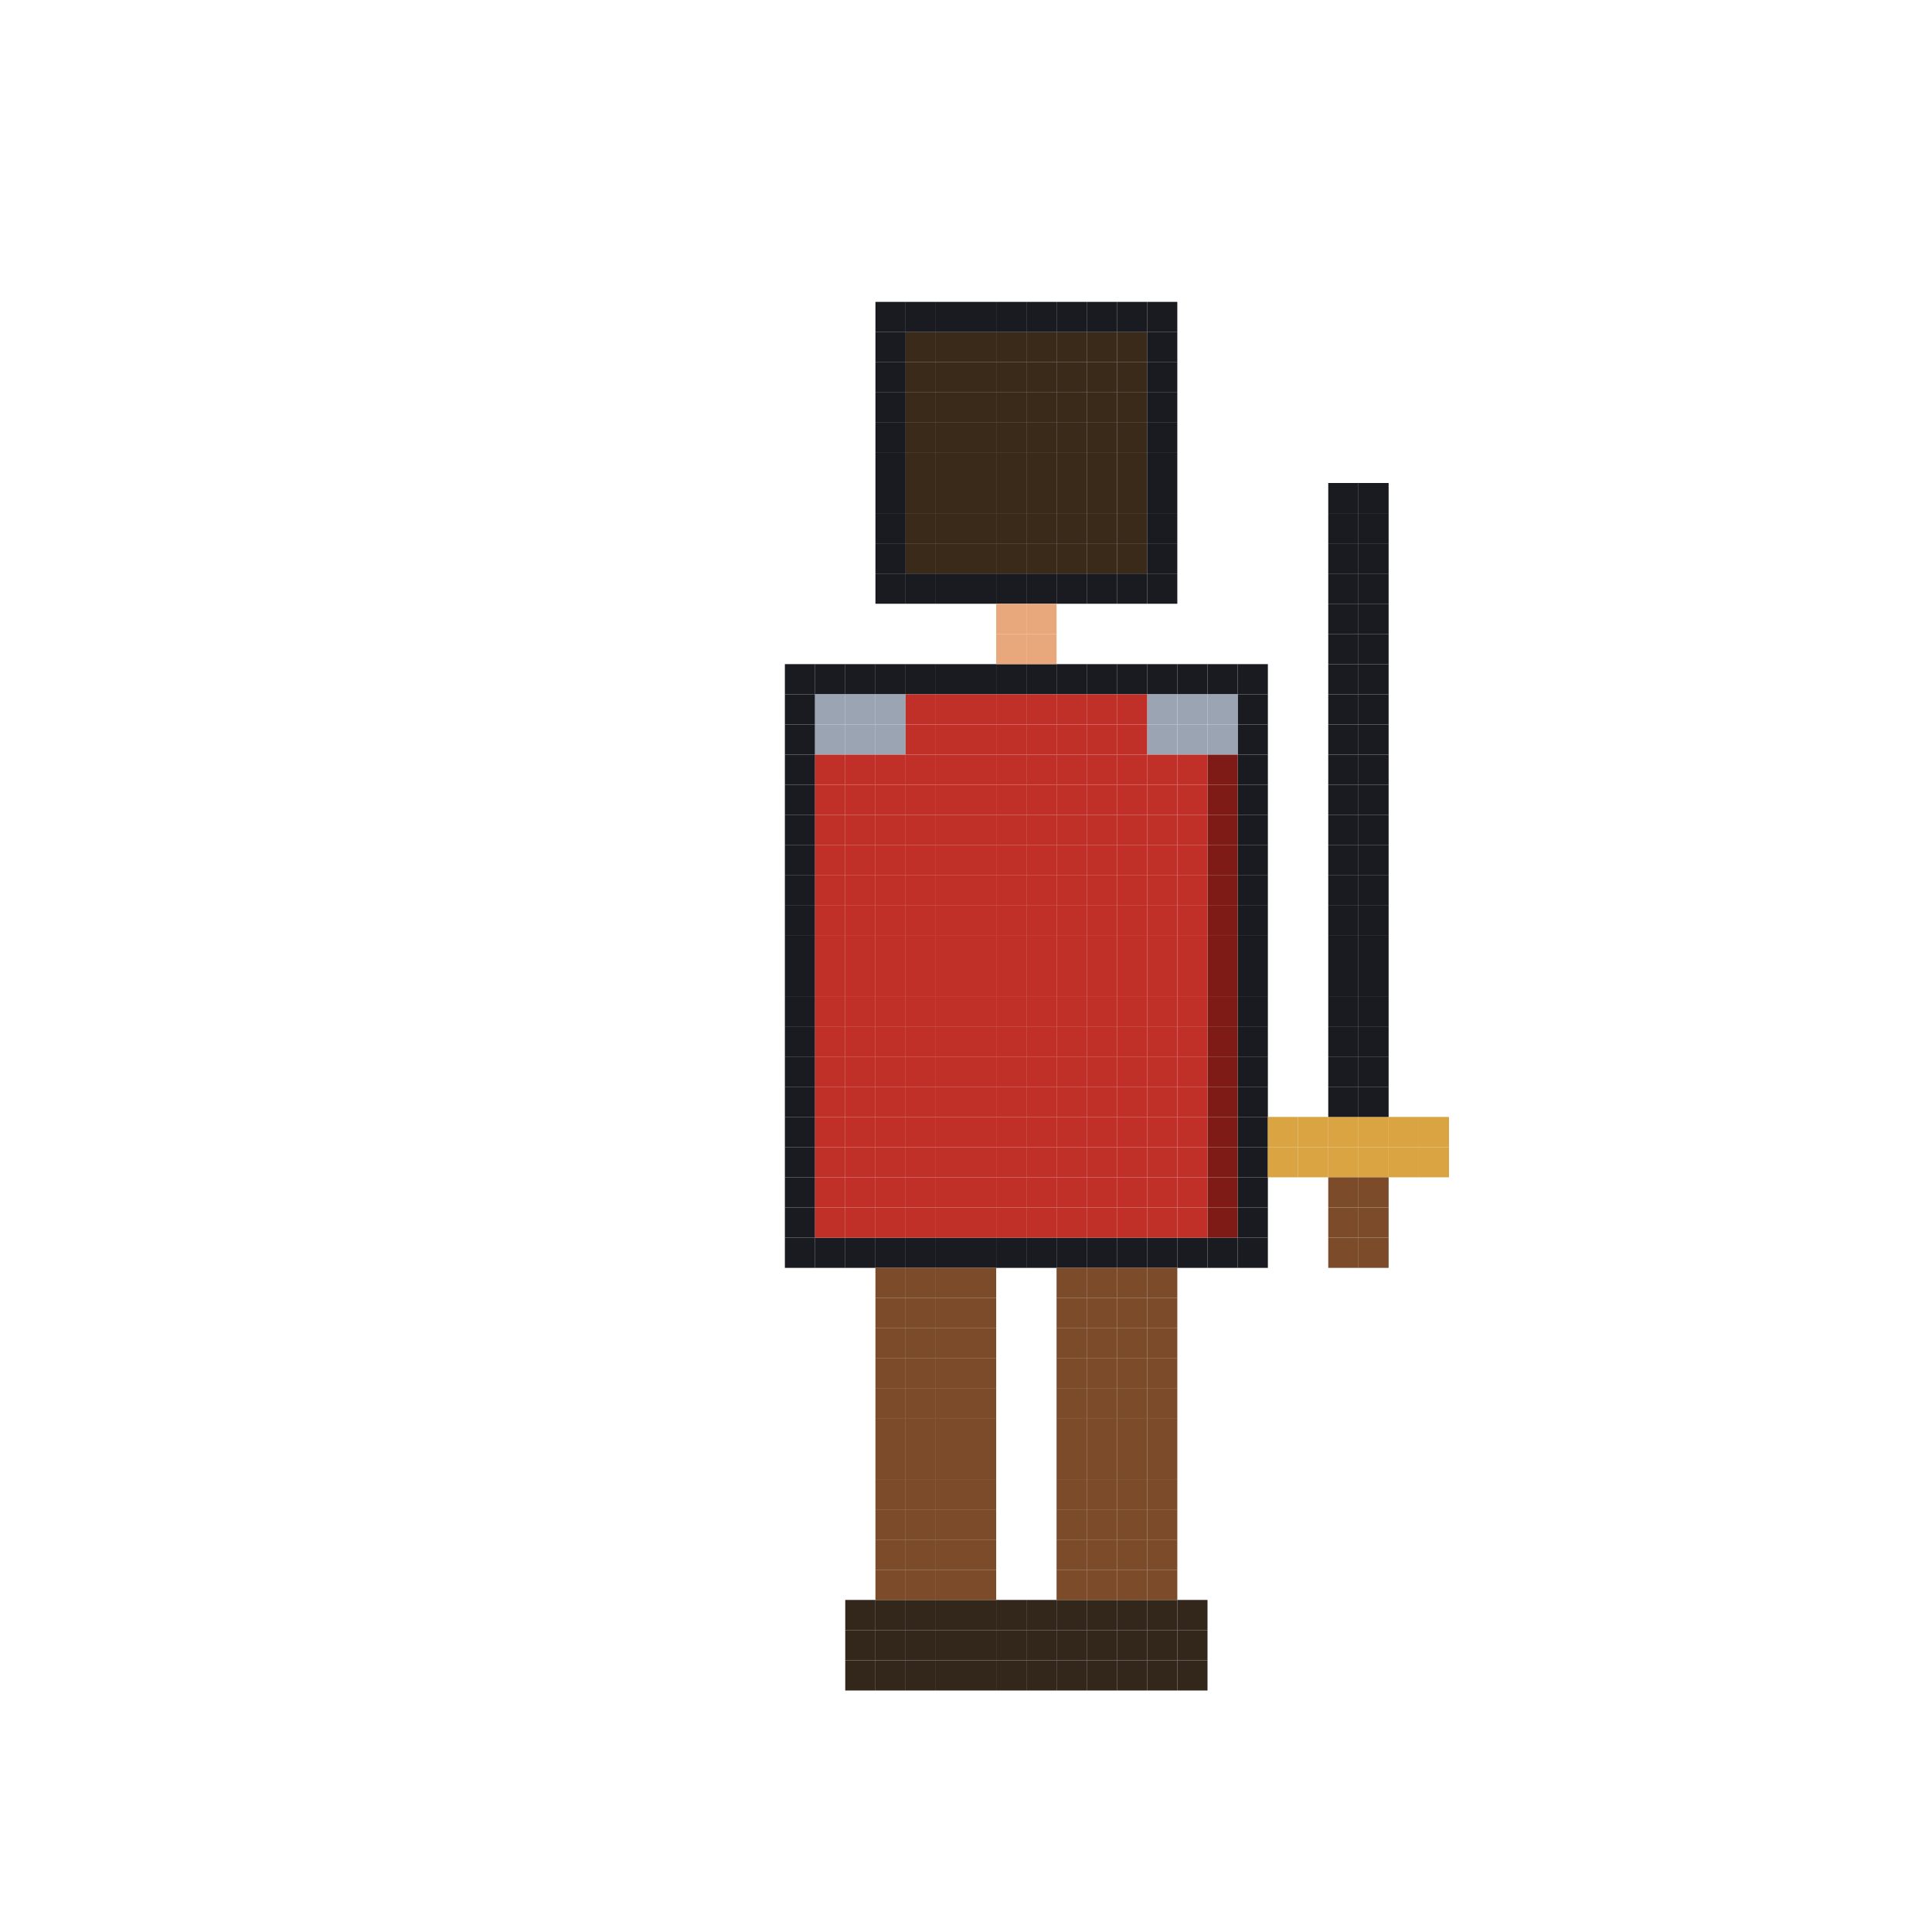
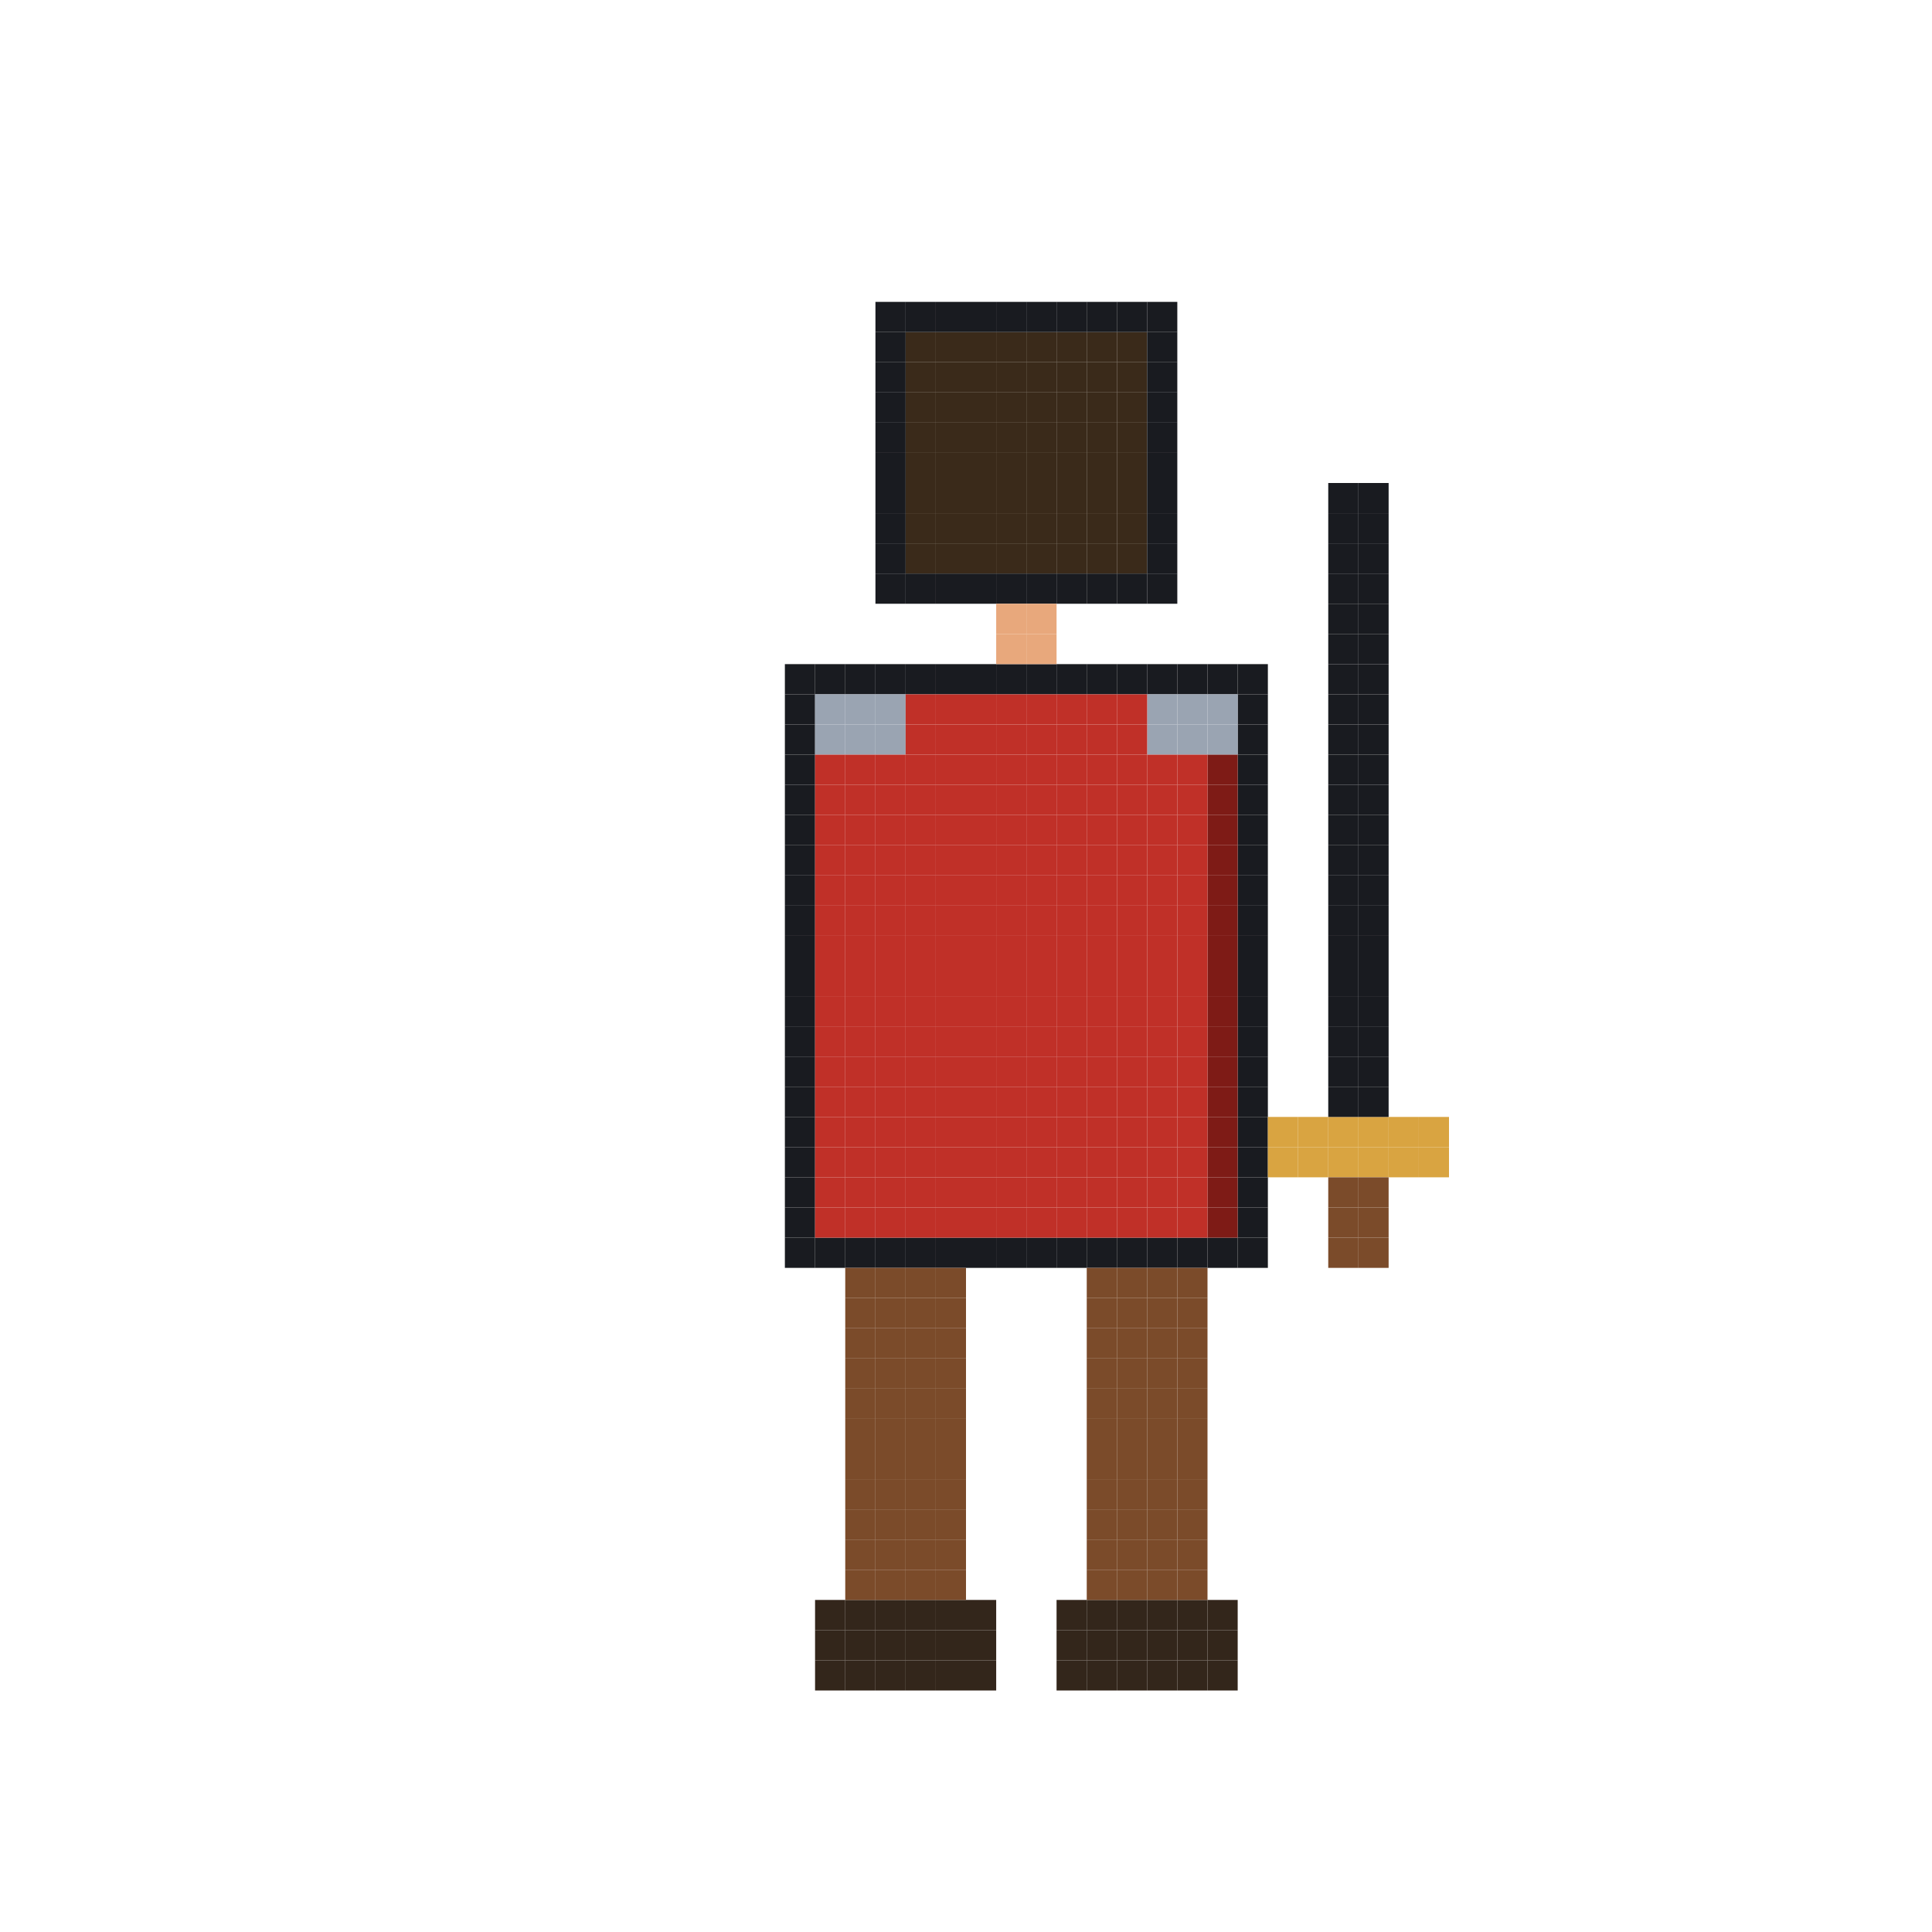
<svg xmlns="http://www.w3.org/2000/svg" viewBox="0 0 64 64" data-asset="knight_001" data-perspective="sd" data-action="attack" data-dir="bk" data-frame="3" data-size="64" data-palette="palette_character@v1" data-seed="1234" data-prompt-hash="64a33ecf" data-denoise="0.3">
  <g data-part="body">
    <g data-color="hair" fill="#3a2a1a">
      <rect x="30" y="11" width="1" height="1" fill="#3a2a1a" />
      <rect x="31" y="11" width="1" height="1" fill="#3a2a1a" />
      <rect x="32" y="11" width="1" height="1" fill="#3a2a1a" />
      <rect x="33" y="11" width="1" height="1" fill="#3a2a1a" />
      <rect x="34" y="11" width="1" height="1" fill="#3a2a1a" />
      <rect x="35" y="11" width="1" height="1" fill="#3a2a1a" />
      <rect x="36" y="11" width="1" height="1" fill="#3a2a1a" />
      <rect x="37" y="11" width="1" height="1" fill="#3a2a1a" />
      <rect x="30" y="12" width="1" height="1" fill="#3a2a1a" />
      <rect x="31" y="12" width="1" height="1" fill="#3a2a1a" />
      <rect x="32" y="12" width="1" height="1" fill="#3a2a1a" />
      <rect x="33" y="12" width="1" height="1" fill="#3a2a1a" />
      <rect x="34" y="12" width="1" height="1" fill="#3a2a1a" />
      <rect x="35" y="12" width="1" height="1" fill="#3a2a1a" />
      <rect x="36" y="12" width="1" height="1" fill="#3a2a1a" />
      <rect x="37" y="12" width="1" height="1" fill="#3a2a1a" />
      <rect x="30" y="13" width="1" height="1" fill="#3a2a1a" />
      <rect x="31" y="13" width="1" height="1" fill="#3a2a1a" />
      <rect x="32" y="13" width="1" height="1" fill="#3a2a1a" />
      <rect x="33" y="13" width="1" height="1" fill="#3a2a1a" />
      <rect x="34" y="13" width="1" height="1" fill="#3a2a1a" />
      <rect x="35" y="13" width="1" height="1" fill="#3a2a1a" />
      <rect x="36" y="13" width="1" height="1" fill="#3a2a1a" />
      <rect x="37" y="13" width="1" height="1" fill="#3a2a1a" />
      <rect x="30" y="14" width="1" height="1" fill="#3a2a1a" />
      <rect x="31" y="14" width="1" height="1" fill="#3a2a1a" />
      <rect x="32" y="14" width="1" height="1" fill="#3a2a1a" />
      <rect x="33" y="14" width="1" height="1" fill="#3a2a1a" />
      <rect x="34" y="14" width="1" height="1" fill="#3a2a1a" />
      <rect x="35" y="14" width="1" height="1" fill="#3a2a1a" />
      <rect x="36" y="14" width="1" height="1" fill="#3a2a1a" />
      <rect x="37" y="14" width="1" height="1" fill="#3a2a1a" />
      <rect x="30" y="15" width="1" height="1" fill="#3a2a1a" />
      <rect x="31" y="15" width="1" height="1" fill="#3a2a1a" />
      <rect x="32" y="15" width="1" height="1" fill="#3a2a1a" />
      <rect x="33" y="15" width="1" height="1" fill="#3a2a1a" />
      <rect x="34" y="15" width="1" height="1" fill="#3a2a1a" />
      <rect x="35" y="15" width="1" height="1" fill="#3a2a1a" />
      <rect x="36" y="15" width="1" height="1" fill="#3a2a1a" />
      <rect x="37" y="15" width="1" height="1" fill="#3a2a1a" />
      <rect x="30" y="16" width="1" height="1" fill="#3a2a1a" />
      <rect x="31" y="16" width="1" height="1" fill="#3a2a1a" />
      <rect x="32" y="16" width="1" height="1" fill="#3a2a1a" />
      <rect x="33" y="16" width="1" height="1" fill="#3a2a1a" />
      <rect x="34" y="16" width="1" height="1" fill="#3a2a1a" />
      <rect x="35" y="16" width="1" height="1" fill="#3a2a1a" />
      <rect x="36" y="16" width="1" height="1" fill="#3a2a1a" />
      <rect x="37" y="16" width="1" height="1" fill="#3a2a1a" />
      <rect x="30" y="17" width="1" height="1" fill="#3a2a1a" />
      <rect x="31" y="17" width="1" height="1" fill="#3a2a1a" />
      <rect x="32" y="17" width="1" height="1" fill="#3a2a1a" />
      <rect x="33" y="17" width="1" height="1" fill="#3a2a1a" />
      <rect x="34" y="17" width="1" height="1" fill="#3a2a1a" />
      <rect x="35" y="17" width="1" height="1" fill="#3a2a1a" />
      <rect x="36" y="17" width="1" height="1" fill="#3a2a1a" />
      <rect x="37" y="17" width="1" height="1" fill="#3a2a1a" />
      <rect x="30" y="18" width="1" height="1" fill="#3a2a1a" />
      <rect x="31" y="18" width="1" height="1" fill="#3a2a1a" />
      <rect x="32" y="18" width="1" height="1" fill="#3a2a1a" />
      <rect x="33" y="18" width="1" height="1" fill="#3a2a1a" />
      <rect x="34" y="18" width="1" height="1" fill="#3a2a1a" />
      <rect x="35" y="18" width="1" height="1" fill="#3a2a1a" />
      <rect x="36" y="18" width="1" height="1" fill="#3a2a1a" />
      <rect x="37" y="18" width="1" height="1" fill="#3a2a1a" />
    </g>
    <g data-color="outline" fill="#191b20">
      <rect x="29" y="10" width="1" height="1" fill="#191b20" />
      <rect x="30" y="10" width="1" height="1" fill="#191b20" />
      <rect x="31" y="10" width="1" height="1" fill="#191b20" />
      <rect x="32" y="10" width="1" height="1" fill="#191b20" />
      <rect x="33" y="10" width="1" height="1" fill="#191b20" />
      <rect x="34" y="10" width="1" height="1" fill="#191b20" />
      <rect x="35" y="10" width="1" height="1" fill="#191b20" />
      <rect x="36" y="10" width="1" height="1" fill="#191b20" />
      <rect x="37" y="10" width="1" height="1" fill="#191b20" />
      <rect x="38" y="10" width="1" height="1" fill="#191b20" />
      <rect x="29" y="11" width="1" height="1" fill="#191b20" />
      <rect x="38" y="11" width="1" height="1" fill="#191b20" />
      <rect x="29" y="12" width="1" height="1" fill="#191b20" />
      <rect x="38" y="12" width="1" height="1" fill="#191b20" />
      <rect x="29" y="13" width="1" height="1" fill="#191b20" />
      <rect x="38" y="13" width="1" height="1" fill="#191b20" />
      <rect x="29" y="14" width="1" height="1" fill="#191b20" />
      <rect x="38" y="14" width="1" height="1" fill="#191b20" />
      <rect x="29" y="15" width="1" height="1" fill="#191b20" />
      <rect x="38" y="15" width="1" height="1" fill="#191b20" />
      <rect x="29" y="16" width="1" height="1" fill="#191b20" />
      <rect x="38" y="16" width="1" height="1" fill="#191b20" />
      <rect x="29" y="17" width="1" height="1" fill="#191b20" />
      <rect x="38" y="17" width="1" height="1" fill="#191b20" />
      <rect x="29" y="18" width="1" height="1" fill="#191b20" />
      <rect x="38" y="18" width="1" height="1" fill="#191b20" />
      <rect x="29" y="19" width="1" height="1" fill="#191b20" />
      <rect x="30" y="19" width="1" height="1" fill="#191b20" />
      <rect x="31" y="19" width="1" height="1" fill="#191b20" />
      <rect x="32" y="19" width="1" height="1" fill="#191b20" />
      <rect x="33" y="19" width="1" height="1" fill="#191b20" />
      <rect x="34" y="19" width="1" height="1" fill="#191b20" />
      <rect x="35" y="19" width="1" height="1" fill="#191b20" />
      <rect x="36" y="19" width="1" height="1" fill="#191b20" />
      <rect x="37" y="19" width="1" height="1" fill="#191b20" />
      <rect x="38" y="19" width="1" height="1" fill="#191b20" />
      <rect x="26" y="22" width="1" height="1" fill="#191b20" />
      <rect x="27" y="22" width="1" height="1" fill="#191b20" />
      <rect x="28" y="22" width="1" height="1" fill="#191b20" />
      <rect x="29" y="22" width="1" height="1" fill="#191b20" />
      <rect x="30" y="22" width="1" height="1" fill="#191b20" />
      <rect x="31" y="22" width="1" height="1" fill="#191b20" />
      <rect x="32" y="22" width="1" height="1" fill="#191b20" />
      <rect x="33" y="22" width="1" height="1" fill="#191b20" />
      <rect x="34" y="22" width="1" height="1" fill="#191b20" />
      <rect x="35" y="22" width="1" height="1" fill="#191b20" />
      <rect x="36" y="22" width="1" height="1" fill="#191b20" />
      <rect x="37" y="22" width="1" height="1" fill="#191b20" />
      <rect x="38" y="22" width="1" height="1" fill="#191b20" />
      <rect x="39" y="22" width="1" height="1" fill="#191b20" />
      <rect x="40" y="22" width="1" height="1" fill="#191b20" />
      <rect x="41" y="22" width="1" height="1" fill="#191b20" />
      <rect x="26" y="23" width="1" height="1" fill="#191b20" />
      <rect x="41" y="23" width="1" height="1" fill="#191b20" />
      <rect x="26" y="24" width="1" height="1" fill="#191b20" />
      <rect x="41" y="24" width="1" height="1" fill="#191b20" />
      <rect x="26" y="25" width="1" height="1" fill="#191b20" />
      <rect x="41" y="25" width="1" height="1" fill="#191b20" />
      <rect x="26" y="26" width="1" height="1" fill="#191b20" />
      <rect x="41" y="26" width="1" height="1" fill="#191b20" />
      <rect x="26" y="27" width="1" height="1" fill="#191b20" />
      <rect x="41" y="27" width="1" height="1" fill="#191b20" />
      <rect x="26" y="28" width="1" height="1" fill="#191b20" />
      <rect x="41" y="28" width="1" height="1" fill="#191b20" />
      <rect x="26" y="29" width="1" height="1" fill="#191b20" />
      <rect x="41" y="29" width="1" height="1" fill="#191b20" />
      <rect x="26" y="30" width="1" height="1" fill="#191b20" />
      <rect x="41" y="30" width="1" height="1" fill="#191b20" />
      <rect x="26" y="31" width="1" height="1" fill="#191b20" />
      <rect x="41" y="31" width="1" height="1" fill="#191b20" />
      <rect x="26" y="32" width="1" height="1" fill="#191b20" />
      <rect x="41" y="32" width="1" height="1" fill="#191b20" />
      <rect x="26" y="33" width="1" height="1" fill="#191b20" />
      <rect x="41" y="33" width="1" height="1" fill="#191b20" />
      <rect x="26" y="34" width="1" height="1" fill="#191b20" />
      <rect x="41" y="34" width="1" height="1" fill="#191b20" />
      <rect x="26" y="35" width="1" height="1" fill="#191b20" />
      <rect x="41" y="35" width="1" height="1" fill="#191b20" />
      <rect x="26" y="36" width="1" height="1" fill="#191b20" />
      <rect x="41" y="36" width="1" height="1" fill="#191b20" />
      <rect x="26" y="37" width="1" height="1" fill="#191b20" />
      <rect x="41" y="37" width="1" height="1" fill="#191b20" />
      <rect x="26" y="38" width="1" height="1" fill="#191b20" />
      <rect x="41" y="38" width="1" height="1" fill="#191b20" />
      <rect x="26" y="39" width="1" height="1" fill="#191b20" />
      <rect x="41" y="39" width="1" height="1" fill="#191b20" />
      <rect x="26" y="40" width="1" height="1" fill="#191b20" />
      <rect x="41" y="40" width="1" height="1" fill="#191b20" />
      <rect x="26" y="41" width="1" height="1" fill="#191b20" />
      <rect x="27" y="41" width="1" height="1" fill="#191b20" />
      <rect x="28" y="41" width="1" height="1" fill="#191b20" />
      <rect x="29" y="41" width="1" height="1" fill="#191b20" />
      <rect x="30" y="41" width="1" height="1" fill="#191b20" />
      <rect x="31" y="41" width="1" height="1" fill="#191b20" />
      <rect x="32" y="41" width="1" height="1" fill="#191b20" />
      <rect x="33" y="41" width="1" height="1" fill="#191b20" />
      <rect x="34" y="41" width="1" height="1" fill="#191b20" />
      <rect x="35" y="41" width="1" height="1" fill="#191b20" />
      <rect x="36" y="41" width="1" height="1" fill="#191b20" />
      <rect x="37" y="41" width="1" height="1" fill="#191b20" />
      <rect x="38" y="41" width="1" height="1" fill="#191b20" />
      <rect x="39" y="41" width="1" height="1" fill="#191b20" />
      <rect x="40" y="41" width="1" height="1" fill="#191b20" />
      <rect x="41" y="41" width="1" height="1" fill="#191b20" />
    </g>
    <g data-color="skin-2" fill="#e8a87c">
      <rect x="33" y="20" width="1" height="1" fill="#e8a87c" />
      <rect x="34" y="20" width="1" height="1" fill="#e8a87c" />
      <rect x="33" y="21" width="1" height="1" fill="#e8a87c" />
      <rect x="34" y="21" width="1" height="1" fill="#e8a87c" />
    </g>
  </g>
  <g data-part="limb-l">
    <g data-color="boot-dark" fill="#33261b">
+       <rect x="27" y="53" width="1" height="1" fill="#33261b" />
      <rect x="28" y="53" width="1" height="1" fill="#33261b" />
      <rect x="29" y="53" width="1" height="1" fill="#33261b" />
      <rect x="30" y="53" width="1" height="1" fill="#33261b" />
      <rect x="31" y="53" width="1" height="1" fill="#33261b" />
+       <rect x="27" y="54" width="1" height="1" fill="#33261b" />
      <rect x="28" y="54" width="1" height="1" fill="#33261b" />
      <rect x="29" y="54" width="1" height="1" fill="#33261b" />
      <rect x="30" y="54" width="1" height="1" fill="#33261b" />
      <rect x="31" y="54" width="1" height="1" fill="#33261b" />
+       <rect x="27" y="55" width="1" height="1" fill="#33261b" />
      <rect x="28" y="55" width="1" height="1" fill="#33261b" />
      <rect x="29" y="55" width="1" height="1" fill="#33261b" />
      <rect x="30" y="55" width="1" height="1" fill="#33261b" />
      <rect x="31" y="55" width="1" height="1" fill="#33261b" />
    </g>
    <g data-color="leather" fill="#7b4b2a">
+       <rect x="28" y="42" width="1" height="1" fill="#7b4b2a" />
      <rect x="29" y="42" width="1" height="1" fill="#7b4b2a" />
      <rect x="30" y="42" width="1" height="1" fill="#7b4b2a" />
      <rect x="31" y="42" width="1" height="1" fill="#7b4b2a" />
+       <rect x="28" y="43" width="1" height="1" fill="#7b4b2a" />
      <rect x="29" y="43" width="1" height="1" fill="#7b4b2a" />
      <rect x="30" y="43" width="1" height="1" fill="#7b4b2a" />
      <rect x="31" y="43" width="1" height="1" fill="#7b4b2a" />
+       <rect x="28" y="44" width="1" height="1" fill="#7b4b2a" />
      <rect x="29" y="44" width="1" height="1" fill="#7b4b2a" />
      <rect x="30" y="44" width="1" height="1" fill="#7b4b2a" />
      <rect x="31" y="44" width="1" height="1" fill="#7b4b2a" />
+       <rect x="28" y="45" width="1" height="1" fill="#7b4b2a" />
      <rect x="29" y="45" width="1" height="1" fill="#7b4b2a" />
      <rect x="30" y="45" width="1" height="1" fill="#7b4b2a" />
      <rect x="31" y="45" width="1" height="1" fill="#7b4b2a" />
+       <rect x="28" y="46" width="1" height="1" fill="#7b4b2a" />
      <rect x="29" y="46" width="1" height="1" fill="#7b4b2a" />
      <rect x="30" y="46" width="1" height="1" fill="#7b4b2a" />
      <rect x="31" y="46" width="1" height="1" fill="#7b4b2a" />
+       <rect x="28" y="47" width="1" height="1" fill="#7b4b2a" />
      <rect x="29" y="47" width="1" height="1" fill="#7b4b2a" />
      <rect x="30" y="47" width="1" height="1" fill="#7b4b2a" />
      <rect x="31" y="47" width="1" height="1" fill="#7b4b2a" />
+       <rect x="28" y="48" width="1" height="1" fill="#7b4b2a" />
      <rect x="29" y="48" width="1" height="1" fill="#7b4b2a" />
      <rect x="30" y="48" width="1" height="1" fill="#7b4b2a" />
      <rect x="31" y="48" width="1" height="1" fill="#7b4b2a" />
+       <rect x="28" y="49" width="1" height="1" fill="#7b4b2a" />
      <rect x="29" y="49" width="1" height="1" fill="#7b4b2a" />
      <rect x="30" y="49" width="1" height="1" fill="#7b4b2a" />
      <rect x="31" y="49" width="1" height="1" fill="#7b4b2a" />
+       <rect x="28" y="50" width="1" height="1" fill="#7b4b2a" />
      <rect x="29" y="50" width="1" height="1" fill="#7b4b2a" />
      <rect x="30" y="50" width="1" height="1" fill="#7b4b2a" />
      <rect x="31" y="50" width="1" height="1" fill="#7b4b2a" />
+       <rect x="28" y="51" width="1" height="1" fill="#7b4b2a" />
      <rect x="29" y="51" width="1" height="1" fill="#7b4b2a" />
      <rect x="30" y="51" width="1" height="1" fill="#7b4b2a" />
      <rect x="31" y="51" width="1" height="1" fill="#7b4b2a" />
+       <rect x="28" y="52" width="1" height="1" fill="#7b4b2a" />
      <rect x="29" y="52" width="1" height="1" fill="#7b4b2a" />
      <rect x="30" y="52" width="1" height="1" fill="#7b4b2a" />
      <rect x="31" y="52" width="1" height="1" fill="#7b4b2a" />
    </g>
  </g>
  <g data-part="limb-r">
    <g data-color="boot-dark" fill="#33261b">
      <rect x="32" y="53" width="1" height="1" fill="#33261b" />
-       <rect x="33" y="53" width="1" height="1" fill="#33261b" />
-       <rect x="34" y="53" width="1" height="1" fill="#33261b" />
      <rect x="35" y="53" width="1" height="1" fill="#33261b" />
      <rect x="36" y="53" width="1" height="1" fill="#33261b" />
      <rect x="37" y="53" width="1" height="1" fill="#33261b" />
      <rect x="38" y="53" width="1" height="1" fill="#33261b" />
      <rect x="39" y="53" width="1" height="1" fill="#33261b" />
+       <rect x="40" y="53" width="1" height="1" fill="#33261b" />
      <rect x="32" y="54" width="1" height="1" fill="#33261b" />
-       <rect x="33" y="54" width="1" height="1" fill="#33261b" />
-       <rect x="34" y="54" width="1" height="1" fill="#33261b" />
      <rect x="35" y="54" width="1" height="1" fill="#33261b" />
      <rect x="36" y="54" width="1" height="1" fill="#33261b" />
      <rect x="37" y="54" width="1" height="1" fill="#33261b" />
      <rect x="38" y="54" width="1" height="1" fill="#33261b" />
      <rect x="39" y="54" width="1" height="1" fill="#33261b" />
+       <rect x="40" y="54" width="1" height="1" fill="#33261b" />
      <rect x="32" y="55" width="1" height="1" fill="#33261b" />
-       <rect x="33" y="55" width="1" height="1" fill="#33261b" />
-       <rect x="34" y="55" width="1" height="1" fill="#33261b" />
      <rect x="35" y="55" width="1" height="1" fill="#33261b" />
      <rect x="36" y="55" width="1" height="1" fill="#33261b" />
      <rect x="37" y="55" width="1" height="1" fill="#33261b" />
      <rect x="38" y="55" width="1" height="1" fill="#33261b" />
      <rect x="39" y="55" width="1" height="1" fill="#33261b" />
+       <rect x="40" y="55" width="1" height="1" fill="#33261b" />
    </g>
    <g data-color="leather" fill="#7b4b2a">
-       <rect x="32" y="42" width="1" height="1" fill="#7b4b2a" />
-       <rect x="35" y="42" width="1" height="1" fill="#7b4b2a" />
      <rect x="36" y="42" width="1" height="1" fill="#7b4b2a" />
      <rect x="37" y="42" width="1" height="1" fill="#7b4b2a" />
      <rect x="38" y="42" width="1" height="1" fill="#7b4b2a" />
-       <rect x="32" y="43" width="1" height="1" fill="#7b4b2a" />
-       <rect x="35" y="43" width="1" height="1" fill="#7b4b2a" />
+       <rect x="39" y="42" width="1" height="1" fill="#7b4b2a" />
      <rect x="36" y="43" width="1" height="1" fill="#7b4b2a" />
      <rect x="37" y="43" width="1" height="1" fill="#7b4b2a" />
      <rect x="38" y="43" width="1" height="1" fill="#7b4b2a" />
-       <rect x="32" y="44" width="1" height="1" fill="#7b4b2a" />
-       <rect x="35" y="44" width="1" height="1" fill="#7b4b2a" />
+       <rect x="39" y="43" width="1" height="1" fill="#7b4b2a" />
      <rect x="36" y="44" width="1" height="1" fill="#7b4b2a" />
      <rect x="37" y="44" width="1" height="1" fill="#7b4b2a" />
      <rect x="38" y="44" width="1" height="1" fill="#7b4b2a" />
-       <rect x="32" y="45" width="1" height="1" fill="#7b4b2a" />
-       <rect x="35" y="45" width="1" height="1" fill="#7b4b2a" />
+       <rect x="39" y="44" width="1" height="1" fill="#7b4b2a" />
      <rect x="36" y="45" width="1" height="1" fill="#7b4b2a" />
      <rect x="37" y="45" width="1" height="1" fill="#7b4b2a" />
      <rect x="38" y="45" width="1" height="1" fill="#7b4b2a" />
-       <rect x="32" y="46" width="1" height="1" fill="#7b4b2a" />
-       <rect x="35" y="46" width="1" height="1" fill="#7b4b2a" />
+       <rect x="39" y="45" width="1" height="1" fill="#7b4b2a" />
      <rect x="36" y="46" width="1" height="1" fill="#7b4b2a" />
      <rect x="37" y="46" width="1" height="1" fill="#7b4b2a" />
      <rect x="38" y="46" width="1" height="1" fill="#7b4b2a" />
-       <rect x="32" y="47" width="1" height="1" fill="#7b4b2a" />
-       <rect x="35" y="47" width="1" height="1" fill="#7b4b2a" />
+       <rect x="39" y="46" width="1" height="1" fill="#7b4b2a" />
      <rect x="36" y="47" width="1" height="1" fill="#7b4b2a" />
      <rect x="37" y="47" width="1" height="1" fill="#7b4b2a" />
      <rect x="38" y="47" width="1" height="1" fill="#7b4b2a" />
-       <rect x="32" y="48" width="1" height="1" fill="#7b4b2a" />
-       <rect x="35" y="48" width="1" height="1" fill="#7b4b2a" />
+       <rect x="39" y="47" width="1" height="1" fill="#7b4b2a" />
      <rect x="36" y="48" width="1" height="1" fill="#7b4b2a" />
      <rect x="37" y="48" width="1" height="1" fill="#7b4b2a" />
      <rect x="38" y="48" width="1" height="1" fill="#7b4b2a" />
-       <rect x="32" y="49" width="1" height="1" fill="#7b4b2a" />
-       <rect x="35" y="49" width="1" height="1" fill="#7b4b2a" />
+       <rect x="39" y="48" width="1" height="1" fill="#7b4b2a" />
      <rect x="36" y="49" width="1" height="1" fill="#7b4b2a" />
      <rect x="37" y="49" width="1" height="1" fill="#7b4b2a" />
      <rect x="38" y="49" width="1" height="1" fill="#7b4b2a" />
-       <rect x="32" y="50" width="1" height="1" fill="#7b4b2a" />
-       <rect x="35" y="50" width="1" height="1" fill="#7b4b2a" />
+       <rect x="39" y="49" width="1" height="1" fill="#7b4b2a" />
      <rect x="36" y="50" width="1" height="1" fill="#7b4b2a" />
      <rect x="37" y="50" width="1" height="1" fill="#7b4b2a" />
      <rect x="38" y="50" width="1" height="1" fill="#7b4b2a" />
-       <rect x="32" y="51" width="1" height="1" fill="#7b4b2a" />
-       <rect x="35" y="51" width="1" height="1" fill="#7b4b2a" />
+       <rect x="39" y="50" width="1" height="1" fill="#7b4b2a" />
      <rect x="36" y="51" width="1" height="1" fill="#7b4b2a" />
      <rect x="37" y="51" width="1" height="1" fill="#7b4b2a" />
      <rect x="38" y="51" width="1" height="1" fill="#7b4b2a" />
-       <rect x="32" y="52" width="1" height="1" fill="#7b4b2a" />
-       <rect x="35" y="52" width="1" height="1" fill="#7b4b2a" />
+       <rect x="39" y="51" width="1" height="1" fill="#7b4b2a" />
      <rect x="36" y="52" width="1" height="1" fill="#7b4b2a" />
      <rect x="37" y="52" width="1" height="1" fill="#7b4b2a" />
      <rect x="38" y="52" width="1" height="1" fill="#7b4b2a" />
+       <rect x="39" y="52" width="1" height="1" fill="#7b4b2a" />
    </g>
  </g>
  <g data-part="outfit">
    <g data-color="steel-mid" fill="#9aa4b2">
      <rect x="27" y="23" width="1" height="1" fill="#9aa4b2" />
      <rect x="28" y="23" width="1" height="1" fill="#9aa4b2" />
      <rect x="29" y="23" width="1" height="1" fill="#9aa4b2" />
      <rect x="38" y="23" width="1" height="1" fill="#9aa4b2" />
      <rect x="39" y="23" width="1" height="1" fill="#9aa4b2" />
      <rect x="40" y="23" width="1" height="1" fill="#9aa4b2" />
      <rect x="27" y="24" width="1" height="1" fill="#9aa4b2" />
      <rect x="28" y="24" width="1" height="1" fill="#9aa4b2" />
      <rect x="29" y="24" width="1" height="1" fill="#9aa4b2" />
      <rect x="38" y="24" width="1" height="1" fill="#9aa4b2" />
      <rect x="39" y="24" width="1" height="1" fill="#9aa4b2" />
      <rect x="40" y="24" width="1" height="1" fill="#9aa4b2" />
    </g>
    <g data-color="tunic-dark" fill="#7e1b16">
      <rect x="40" y="25" width="1" height="1" fill="#7e1b16" />
      <rect x="40" y="26" width="1" height="1" fill="#7e1b16" />
      <rect x="40" y="27" width="1" height="1" fill="#7e1b16" />
      <rect x="40" y="28" width="1" height="1" fill="#7e1b16" />
      <rect x="40" y="29" width="1" height="1" fill="#7e1b16" />
      <rect x="40" y="30" width="1" height="1" fill="#7e1b16" />
      <rect x="40" y="31" width="1" height="1" fill="#7e1b16" />
      <rect x="40" y="32" width="1" height="1" fill="#7e1b16" />
      <rect x="40" y="33" width="1" height="1" fill="#7e1b16" />
      <rect x="40" y="34" width="1" height="1" fill="#7e1b16" />
      <rect x="40" y="35" width="1" height="1" fill="#7e1b16" />
      <rect x="40" y="36" width="1" height="1" fill="#7e1b16" />
      <rect x="40" y="37" width="1" height="1" fill="#7e1b16" />
      <rect x="40" y="38" width="1" height="1" fill="#7e1b16" />
      <rect x="40" y="39" width="1" height="1" fill="#7e1b16" />
      <rect x="40" y="40" width="1" height="1" fill="#7e1b16" />
    </g>
    <g data-color="tunic-red" fill="#c03028">
      <rect x="30" y="23" width="1" height="1" fill="#c03028" />
      <rect x="31" y="23" width="1" height="1" fill="#c03028" />
      <rect x="32" y="23" width="1" height="1" fill="#c03028" />
      <rect x="33" y="23" width="1" height="1" fill="#c03028" />
      <rect x="34" y="23" width="1" height="1" fill="#c03028" />
      <rect x="35" y="23" width="1" height="1" fill="#c03028" />
      <rect x="36" y="23" width="1" height="1" fill="#c03028" />
      <rect x="37" y="23" width="1" height="1" fill="#c03028" />
      <rect x="30" y="24" width="1" height="1" fill="#c03028" />
      <rect x="31" y="24" width="1" height="1" fill="#c03028" />
      <rect x="32" y="24" width="1" height="1" fill="#c03028" />
      <rect x="33" y="24" width="1" height="1" fill="#c03028" />
      <rect x="34" y="24" width="1" height="1" fill="#c03028" />
      <rect x="35" y="24" width="1" height="1" fill="#c03028" />
      <rect x="36" y="24" width="1" height="1" fill="#c03028" />
      <rect x="37" y="24" width="1" height="1" fill="#c03028" />
      <rect x="27" y="25" width="1" height="1" fill="#c03028" />
      <rect x="28" y="25" width="1" height="1" fill="#c03028" />
      <rect x="29" y="25" width="1" height="1" fill="#c03028" />
      <rect x="30" y="25" width="1" height="1" fill="#c03028" />
      <rect x="31" y="25" width="1" height="1" fill="#c03028" />
      <rect x="32" y="25" width="1" height="1" fill="#c03028" />
      <rect x="33" y="25" width="1" height="1" fill="#c03028" />
      <rect x="34" y="25" width="1" height="1" fill="#c03028" />
      <rect x="35" y="25" width="1" height="1" fill="#c03028" />
      <rect x="36" y="25" width="1" height="1" fill="#c03028" />
      <rect x="37" y="25" width="1" height="1" fill="#c03028" />
      <rect x="38" y="25" width="1" height="1" fill="#c03028" />
      <rect x="39" y="25" width="1" height="1" fill="#c03028" />
      <rect x="27" y="26" width="1" height="1" fill="#c03028" />
      <rect x="28" y="26" width="1" height="1" fill="#c03028" />
      <rect x="29" y="26" width="1" height="1" fill="#c03028" />
      <rect x="30" y="26" width="1" height="1" fill="#c03028" />
      <rect x="31" y="26" width="1" height="1" fill="#c03028" />
      <rect x="32" y="26" width="1" height="1" fill="#c03028" />
      <rect x="33" y="26" width="1" height="1" fill="#c03028" />
      <rect x="34" y="26" width="1" height="1" fill="#c03028" />
      <rect x="35" y="26" width="1" height="1" fill="#c03028" />
      <rect x="36" y="26" width="1" height="1" fill="#c03028" />
      <rect x="37" y="26" width="1" height="1" fill="#c03028" />
      <rect x="38" y="26" width="1" height="1" fill="#c03028" />
      <rect x="39" y="26" width="1" height="1" fill="#c03028" />
      <rect x="27" y="27" width="1" height="1" fill="#c03028" />
      <rect x="28" y="27" width="1" height="1" fill="#c03028" />
      <rect x="29" y="27" width="1" height="1" fill="#c03028" />
      <rect x="30" y="27" width="1" height="1" fill="#c03028" />
      <rect x="31" y="27" width="1" height="1" fill="#c03028" />
      <rect x="32" y="27" width="1" height="1" fill="#c03028" />
      <rect x="33" y="27" width="1" height="1" fill="#c03028" />
      <rect x="34" y="27" width="1" height="1" fill="#c03028" />
      <rect x="35" y="27" width="1" height="1" fill="#c03028" />
      <rect x="36" y="27" width="1" height="1" fill="#c03028" />
      <rect x="37" y="27" width="1" height="1" fill="#c03028" />
      <rect x="38" y="27" width="1" height="1" fill="#c03028" />
      <rect x="39" y="27" width="1" height="1" fill="#c03028" />
      <rect x="27" y="28" width="1" height="1" fill="#c03028" />
      <rect x="28" y="28" width="1" height="1" fill="#c03028" />
      <rect x="29" y="28" width="1" height="1" fill="#c03028" />
      <rect x="30" y="28" width="1" height="1" fill="#c03028" />
      <rect x="31" y="28" width="1" height="1" fill="#c03028" />
      <rect x="32" y="28" width="1" height="1" fill="#c03028" />
      <rect x="33" y="28" width="1" height="1" fill="#c03028" />
      <rect x="34" y="28" width="1" height="1" fill="#c03028" />
      <rect x="35" y="28" width="1" height="1" fill="#c03028" />
      <rect x="36" y="28" width="1" height="1" fill="#c03028" />
      <rect x="37" y="28" width="1" height="1" fill="#c03028" />
      <rect x="38" y="28" width="1" height="1" fill="#c03028" />
      <rect x="39" y="28" width="1" height="1" fill="#c03028" />
      <rect x="27" y="29" width="1" height="1" fill="#c03028" />
      <rect x="28" y="29" width="1" height="1" fill="#c03028" />
      <rect x="29" y="29" width="1" height="1" fill="#c03028" />
      <rect x="30" y="29" width="1" height="1" fill="#c03028" />
      <rect x="31" y="29" width="1" height="1" fill="#c03028" />
      <rect x="32" y="29" width="1" height="1" fill="#c03028" />
      <rect x="33" y="29" width="1" height="1" fill="#c03028" />
      <rect x="34" y="29" width="1" height="1" fill="#c03028" />
      <rect x="35" y="29" width="1" height="1" fill="#c03028" />
      <rect x="36" y="29" width="1" height="1" fill="#c03028" />
      <rect x="37" y="29" width="1" height="1" fill="#c03028" />
      <rect x="38" y="29" width="1" height="1" fill="#c03028" />
      <rect x="39" y="29" width="1" height="1" fill="#c03028" />
      <rect x="27" y="30" width="1" height="1" fill="#c03028" />
      <rect x="28" y="30" width="1" height="1" fill="#c03028" />
      <rect x="29" y="30" width="1" height="1" fill="#c03028" />
      <rect x="30" y="30" width="1" height="1" fill="#c03028" />
      <rect x="31" y="30" width="1" height="1" fill="#c03028" />
      <rect x="32" y="30" width="1" height="1" fill="#c03028" />
      <rect x="33" y="30" width="1" height="1" fill="#c03028" />
      <rect x="34" y="30" width="1" height="1" fill="#c03028" />
      <rect x="35" y="30" width="1" height="1" fill="#c03028" />
      <rect x="36" y="30" width="1" height="1" fill="#c03028" />
      <rect x="37" y="30" width="1" height="1" fill="#c03028" />
      <rect x="38" y="30" width="1" height="1" fill="#c03028" />
      <rect x="39" y="30" width="1" height="1" fill="#c03028" />
      <rect x="27" y="31" width="1" height="1" fill="#c03028" />
      <rect x="28" y="31" width="1" height="1" fill="#c03028" />
      <rect x="29" y="31" width="1" height="1" fill="#c03028" />
      <rect x="30" y="31" width="1" height="1" fill="#c03028" />
      <rect x="31" y="31" width="1" height="1" fill="#c03028" />
      <rect x="32" y="31" width="1" height="1" fill="#c03028" />
      <rect x="33" y="31" width="1" height="1" fill="#c03028" />
      <rect x="34" y="31" width="1" height="1" fill="#c03028" />
      <rect x="35" y="31" width="1" height="1" fill="#c03028" />
      <rect x="36" y="31" width="1" height="1" fill="#c03028" />
      <rect x="37" y="31" width="1" height="1" fill="#c03028" />
      <rect x="38" y="31" width="1" height="1" fill="#c03028" />
      <rect x="39" y="31" width="1" height="1" fill="#c03028" />
      <rect x="27" y="32" width="1" height="1" fill="#c03028" />
      <rect x="28" y="32" width="1" height="1" fill="#c03028" />
      <rect x="29" y="32" width="1" height="1" fill="#c03028" />
      <rect x="30" y="32" width="1" height="1" fill="#c03028" />
      <rect x="31" y="32" width="1" height="1" fill="#c03028" />
      <rect x="32" y="32" width="1" height="1" fill="#c03028" />
      <rect x="33" y="32" width="1" height="1" fill="#c03028" />
      <rect x="34" y="32" width="1" height="1" fill="#c03028" />
      <rect x="35" y="32" width="1" height="1" fill="#c03028" />
      <rect x="36" y="32" width="1" height="1" fill="#c03028" />
      <rect x="37" y="32" width="1" height="1" fill="#c03028" />
      <rect x="38" y="32" width="1" height="1" fill="#c03028" />
      <rect x="39" y="32" width="1" height="1" fill="#c03028" />
      <rect x="27" y="33" width="1" height="1" fill="#c03028" />
      <rect x="28" y="33" width="1" height="1" fill="#c03028" />
      <rect x="29" y="33" width="1" height="1" fill="#c03028" />
      <rect x="30" y="33" width="1" height="1" fill="#c03028" />
      <rect x="31" y="33" width="1" height="1" fill="#c03028" />
      <rect x="32" y="33" width="1" height="1" fill="#c03028" />
      <rect x="33" y="33" width="1" height="1" fill="#c03028" />
      <rect x="34" y="33" width="1" height="1" fill="#c03028" />
      <rect x="35" y="33" width="1" height="1" fill="#c03028" />
      <rect x="36" y="33" width="1" height="1" fill="#c03028" />
      <rect x="37" y="33" width="1" height="1" fill="#c03028" />
      <rect x="38" y="33" width="1" height="1" fill="#c03028" />
      <rect x="39" y="33" width="1" height="1" fill="#c03028" />
      <rect x="27" y="34" width="1" height="1" fill="#c03028" />
      <rect x="28" y="34" width="1" height="1" fill="#c03028" />
      <rect x="29" y="34" width="1" height="1" fill="#c03028" />
      <rect x="30" y="34" width="1" height="1" fill="#c03028" />
      <rect x="31" y="34" width="1" height="1" fill="#c03028" />
      <rect x="32" y="34" width="1" height="1" fill="#c03028" />
      <rect x="33" y="34" width="1" height="1" fill="#c03028" />
      <rect x="34" y="34" width="1" height="1" fill="#c03028" />
      <rect x="35" y="34" width="1" height="1" fill="#c03028" />
      <rect x="36" y="34" width="1" height="1" fill="#c03028" />
      <rect x="37" y="34" width="1" height="1" fill="#c03028" />
      <rect x="38" y="34" width="1" height="1" fill="#c03028" />
      <rect x="39" y="34" width="1" height="1" fill="#c03028" />
      <rect x="27" y="35" width="1" height="1" fill="#c03028" />
      <rect x="28" y="35" width="1" height="1" fill="#c03028" />
      <rect x="29" y="35" width="1" height="1" fill="#c03028" />
      <rect x="30" y="35" width="1" height="1" fill="#c03028" />
      <rect x="31" y="35" width="1" height="1" fill="#c03028" />
      <rect x="32" y="35" width="1" height="1" fill="#c03028" />
      <rect x="33" y="35" width="1" height="1" fill="#c03028" />
      <rect x="34" y="35" width="1" height="1" fill="#c03028" />
      <rect x="35" y="35" width="1" height="1" fill="#c03028" />
      <rect x="36" y="35" width="1" height="1" fill="#c03028" />
      <rect x="37" y="35" width="1" height="1" fill="#c03028" />
      <rect x="38" y="35" width="1" height="1" fill="#c03028" />
      <rect x="39" y="35" width="1" height="1" fill="#c03028" />
      <rect x="27" y="36" width="1" height="1" fill="#c03028" />
      <rect x="28" y="36" width="1" height="1" fill="#c03028" />
      <rect x="29" y="36" width="1" height="1" fill="#c03028" />
      <rect x="30" y="36" width="1" height="1" fill="#c03028" />
      <rect x="31" y="36" width="1" height="1" fill="#c03028" />
      <rect x="32" y="36" width="1" height="1" fill="#c03028" />
      <rect x="33" y="36" width="1" height="1" fill="#c03028" />
      <rect x="34" y="36" width="1" height="1" fill="#c03028" />
      <rect x="35" y="36" width="1" height="1" fill="#c03028" />
      <rect x="36" y="36" width="1" height="1" fill="#c03028" />
      <rect x="37" y="36" width="1" height="1" fill="#c03028" />
      <rect x="38" y="36" width="1" height="1" fill="#c03028" />
      <rect x="39" y="36" width="1" height="1" fill="#c03028" />
      <rect x="27" y="37" width="1" height="1" fill="#c03028" />
      <rect x="28" y="37" width="1" height="1" fill="#c03028" />
      <rect x="29" y="37" width="1" height="1" fill="#c03028" />
      <rect x="30" y="37" width="1" height="1" fill="#c03028" />
      <rect x="31" y="37" width="1" height="1" fill="#c03028" />
      <rect x="32" y="37" width="1" height="1" fill="#c03028" />
      <rect x="33" y="37" width="1" height="1" fill="#c03028" />
      <rect x="34" y="37" width="1" height="1" fill="#c03028" />
      <rect x="35" y="37" width="1" height="1" fill="#c03028" />
      <rect x="36" y="37" width="1" height="1" fill="#c03028" />
      <rect x="37" y="37" width="1" height="1" fill="#c03028" />
      <rect x="38" y="37" width="1" height="1" fill="#c03028" />
      <rect x="39" y="37" width="1" height="1" fill="#c03028" />
      <rect x="27" y="38" width="1" height="1" fill="#c03028" />
      <rect x="28" y="38" width="1" height="1" fill="#c03028" />
      <rect x="29" y="38" width="1" height="1" fill="#c03028" />
      <rect x="30" y="38" width="1" height="1" fill="#c03028" />
      <rect x="31" y="38" width="1" height="1" fill="#c03028" />
      <rect x="32" y="38" width="1" height="1" fill="#c03028" />
      <rect x="33" y="38" width="1" height="1" fill="#c03028" />
      <rect x="34" y="38" width="1" height="1" fill="#c03028" />
      <rect x="35" y="38" width="1" height="1" fill="#c03028" />
      <rect x="36" y="38" width="1" height="1" fill="#c03028" />
      <rect x="37" y="38" width="1" height="1" fill="#c03028" />
      <rect x="38" y="38" width="1" height="1" fill="#c03028" />
      <rect x="39" y="38" width="1" height="1" fill="#c03028" />
      <rect x="27" y="39" width="1" height="1" fill="#c03028" />
      <rect x="28" y="39" width="1" height="1" fill="#c03028" />
      <rect x="29" y="39" width="1" height="1" fill="#c03028" />
      <rect x="30" y="39" width="1" height="1" fill="#c03028" />
      <rect x="31" y="39" width="1" height="1" fill="#c03028" />
      <rect x="32" y="39" width="1" height="1" fill="#c03028" />
      <rect x="33" y="39" width="1" height="1" fill="#c03028" />
      <rect x="34" y="39" width="1" height="1" fill="#c03028" />
      <rect x="35" y="39" width="1" height="1" fill="#c03028" />
      <rect x="36" y="39" width="1" height="1" fill="#c03028" />
      <rect x="37" y="39" width="1" height="1" fill="#c03028" />
      <rect x="38" y="39" width="1" height="1" fill="#c03028" />
      <rect x="39" y="39" width="1" height="1" fill="#c03028" />
      <rect x="27" y="40" width="1" height="1" fill="#c03028" />
      <rect x="28" y="40" width="1" height="1" fill="#c03028" />
      <rect x="29" y="40" width="1" height="1" fill="#c03028" />
      <rect x="30" y="40" width="1" height="1" fill="#c03028" />
      <rect x="31" y="40" width="1" height="1" fill="#c03028" />
      <rect x="32" y="40" width="1" height="1" fill="#c03028" />
      <rect x="33" y="40" width="1" height="1" fill="#c03028" />
      <rect x="34" y="40" width="1" height="1" fill="#c03028" />
      <rect x="35" y="40" width="1" height="1" fill="#c03028" />
      <rect x="36" y="40" width="1" height="1" fill="#c03028" />
      <rect x="37" y="40" width="1" height="1" fill="#c03028" />
      <rect x="38" y="40" width="1" height="1" fill="#c03028" />
      <rect x="39" y="40" width="1" height="1" fill="#c03028" />
    </g>
  </g>
  <g data-part="weapon-slot">
    <g data-color="gold" fill="#d9a441">
      <rect x="42" y="37" width="1" height="1" fill="#d9a441" />
      <rect x="43" y="37" width="1" height="1" fill="#d9a441" />
      <rect x="44" y="37" width="1" height="1" fill="#d9a441" />
      <rect x="45" y="37" width="1" height="1" fill="#d9a441" />
      <rect x="46" y="37" width="1" height="1" fill="#d9a441" />
      <rect x="47" y="37" width="1" height="1" fill="#d9a441" />
      <rect x="42" y="38" width="1" height="1" fill="#d9a441" />
      <rect x="43" y="38" width="1" height="1" fill="#d9a441" />
      <rect x="44" y="38" width="1" height="1" fill="#d9a441" />
      <rect x="45" y="38" width="1" height="1" fill="#d9a441" />
      <rect x="46" y="38" width="1" height="1" fill="#d9a441" />
      <rect x="47" y="38" width="1" height="1" fill="#d9a441" />
    </g>
    <g data-color="leather" fill="#7b4b2a">
      <rect x="44" y="39" width="1" height="1" fill="#7b4b2a" />
      <rect x="45" y="39" width="1" height="1" fill="#7b4b2a" />
      <rect x="44" y="40" width="1" height="1" fill="#7b4b2a" />
      <rect x="45" y="40" width="1" height="1" fill="#7b4b2a" />
      <rect x="44" y="41" width="1" height="1" fill="#7b4b2a" />
      <rect x="45" y="41" width="1" height="1" fill="#7b4b2a" />
    </g>
    <g data-color="outline" fill="#191b20">
      <rect x="44" y="16" width="1" height="1" fill="#191b20" />
      <rect x="45" y="16" width="1" height="1" fill="#191b20" />
      <rect x="44" y="17" width="1" height="1" fill="#191b20" />
      <rect x="45" y="17" width="1" height="1" fill="#191b20" />
      <rect x="44" y="18" width="1" height="1" fill="#191b20" />
      <rect x="45" y="18" width="1" height="1" fill="#191b20" />
      <rect x="44" y="19" width="1" height="1" fill="#191b20" />
      <rect x="45" y="19" width="1" height="1" fill="#191b20" />
      <rect x="44" y="20" width="1" height="1" fill="#191b20" />
      <rect x="45" y="20" width="1" height="1" fill="#191b20" />
      <rect x="44" y="21" width="1" height="1" fill="#191b20" />
      <rect x="45" y="21" width="1" height="1" fill="#191b20" />
      <rect x="44" y="22" width="1" height="1" fill="#191b20" />
      <rect x="45" y="22" width="1" height="1" fill="#191b20" />
      <rect x="44" y="23" width="1" height="1" fill="#191b20" />
      <rect x="45" y="23" width="1" height="1" fill="#191b20" />
      <rect x="44" y="24" width="1" height="1" fill="#191b20" />
      <rect x="45" y="24" width="1" height="1" fill="#191b20" />
      <rect x="44" y="25" width="1" height="1" fill="#191b20" />
      <rect x="45" y="25" width="1" height="1" fill="#191b20" />
      <rect x="44" y="26" width="1" height="1" fill="#191b20" />
      <rect x="45" y="26" width="1" height="1" fill="#191b20" />
      <rect x="44" y="27" width="1" height="1" fill="#191b20" />
      <rect x="45" y="27" width="1" height="1" fill="#191b20" />
      <rect x="44" y="28" width="1" height="1" fill="#191b20" />
      <rect x="45" y="28" width="1" height="1" fill="#191b20" />
      <rect x="44" y="29" width="1" height="1" fill="#191b20" />
      <rect x="45" y="29" width="1" height="1" fill="#191b20" />
      <rect x="44" y="30" width="1" height="1" fill="#191b20" />
      <rect x="45" y="30" width="1" height="1" fill="#191b20" />
      <rect x="44" y="31" width="1" height="1" fill="#191b20" />
      <rect x="45" y="31" width="1" height="1" fill="#191b20" />
      <rect x="44" y="32" width="1" height="1" fill="#191b20" />
      <rect x="45" y="32" width="1" height="1" fill="#191b20" />
      <rect x="44" y="33" width="1" height="1" fill="#191b20" />
      <rect x="45" y="33" width="1" height="1" fill="#191b20" />
      <rect x="44" y="34" width="1" height="1" fill="#191b20" />
      <rect x="45" y="34" width="1" height="1" fill="#191b20" />
      <rect x="44" y="35" width="1" height="1" fill="#191b20" />
      <rect x="45" y="35" width="1" height="1" fill="#191b20" />
      <rect x="44" y="36" width="1" height="1" fill="#191b20" />
      <rect x="45" y="36" width="1" height="1" fill="#191b20" />
    </g>
  </g>
</svg>
